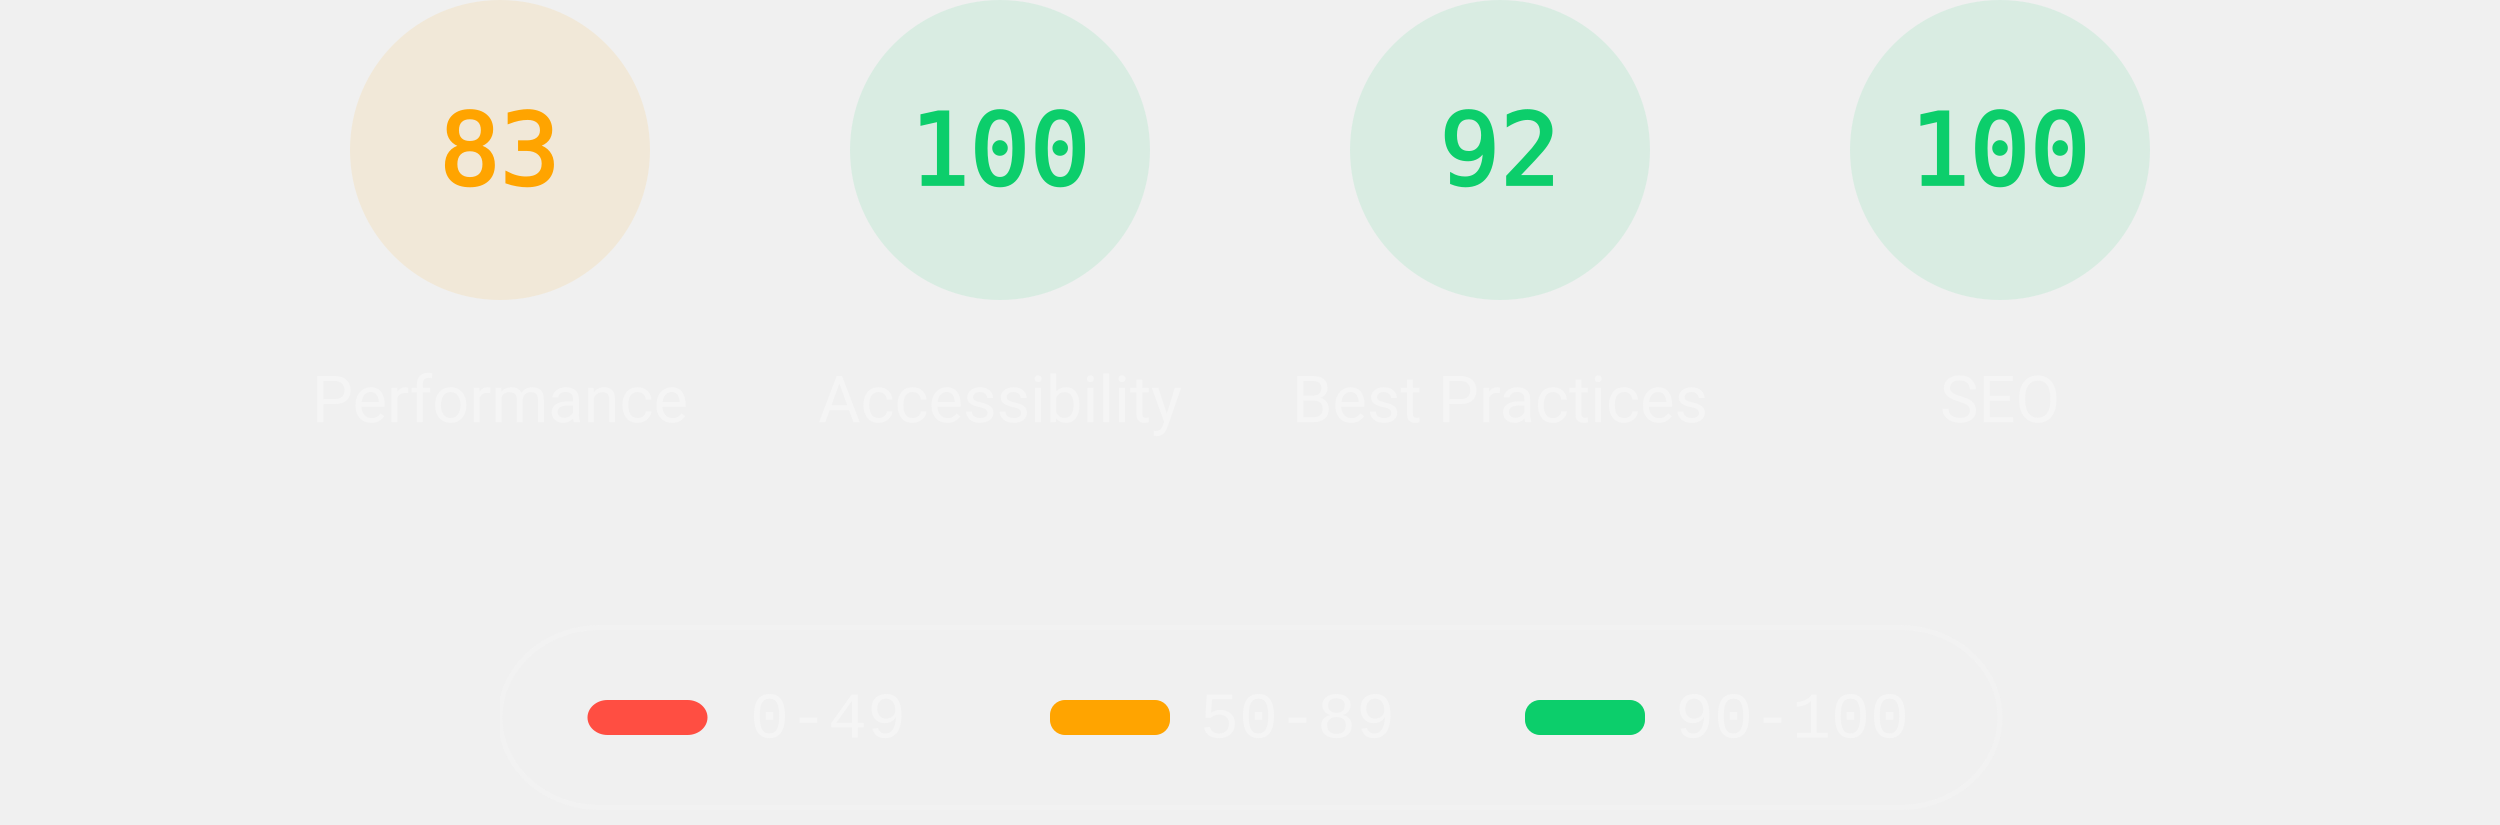
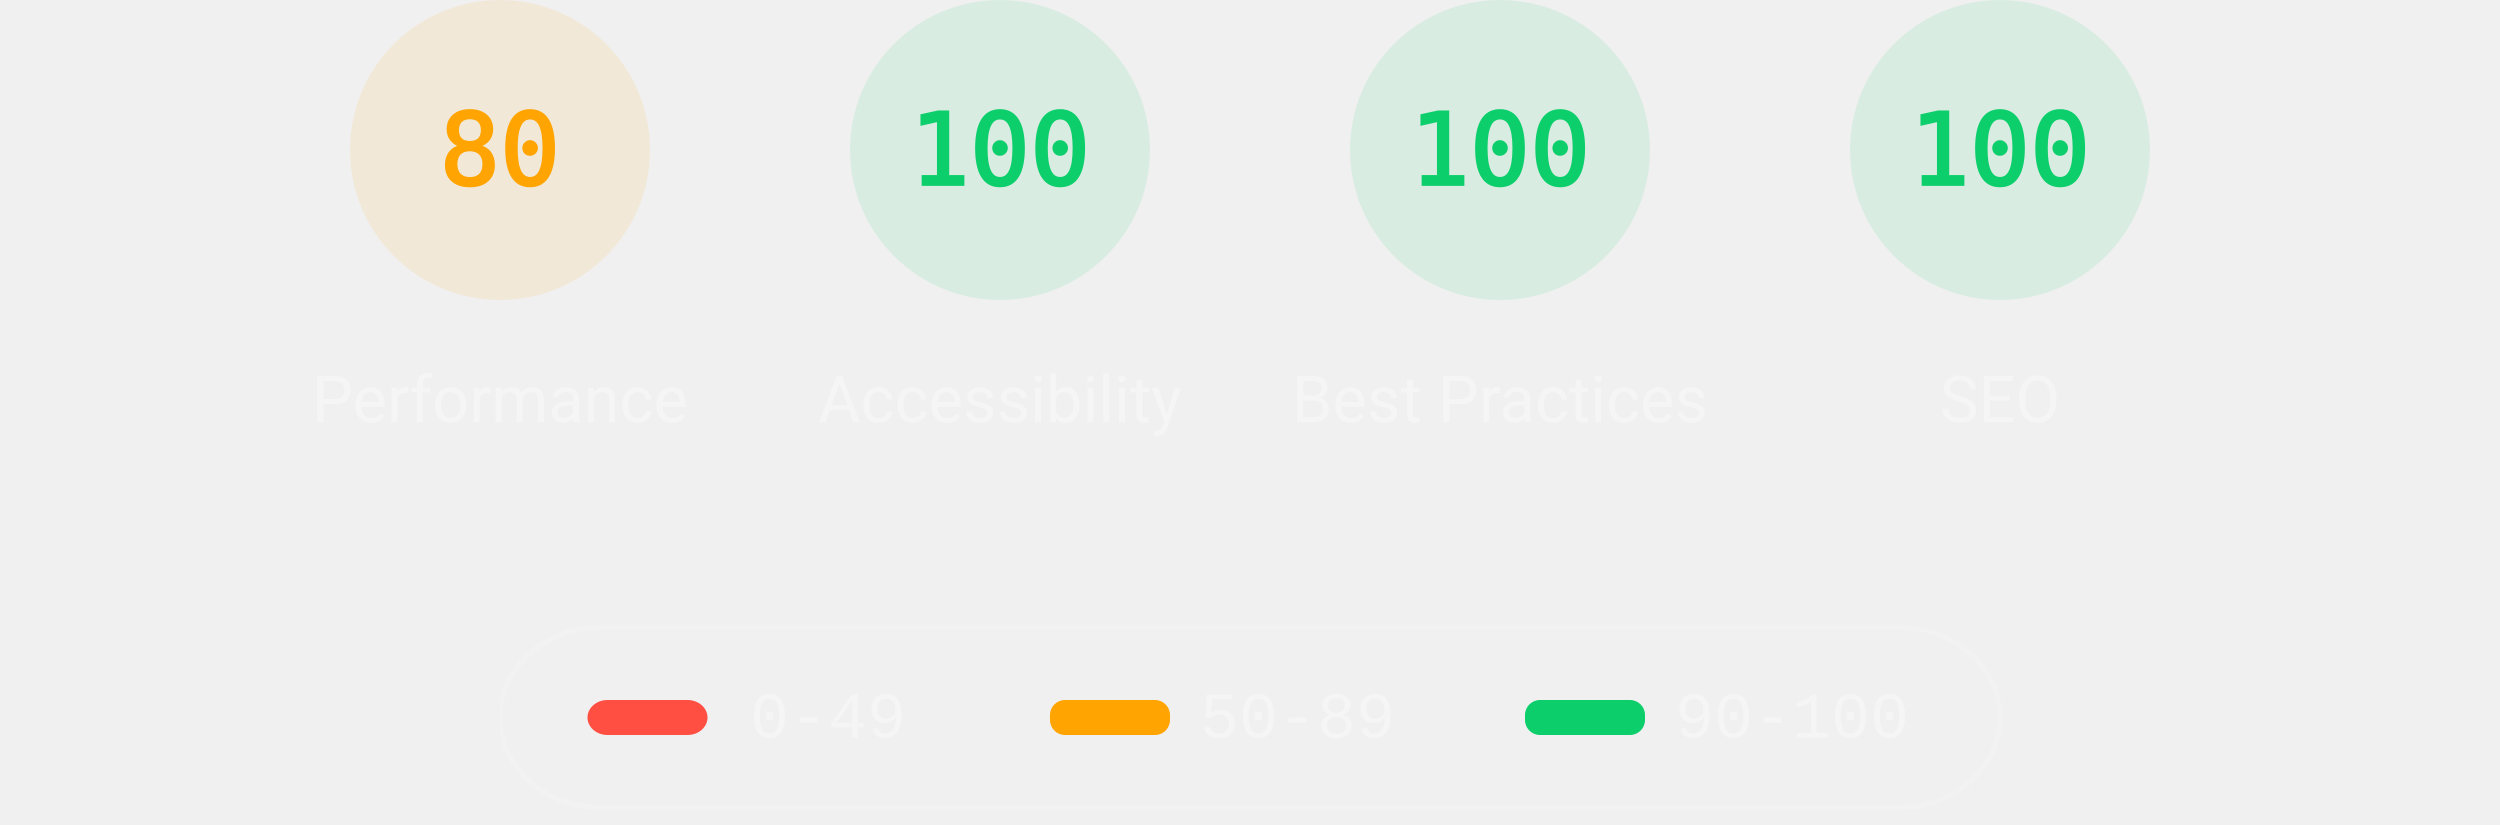
<svg xmlns="http://www.w3.org/2000/svg" class="theme--dark" fill="none" width="1000" height="330">
  <style>
			.gauge-base {
				opacity: 0.1
			}

			.gauge-arc {
				fill: none;
				animation-delay: 250ms;
				stroke-linecap: round;
				transform: rotate(-90deg);
				transform-origin: 100px 60px;
				animation: load-gauge 1s ease forwards
			}

			.guage-text {
				font-size: 40px;
				font-family: monospace;
				text-align: center
			}

			.guage-red {
				color: #ff4e42;
				fill: #ff4e42;
				stroke: #ff4e42
			}
			.guage-orange {
				color: #ffa400;
				fill: #ffa400;
				stroke: #ffa400
			}
			.guage-green {
				color: #0cce6b;
				fill: #0cce6b;
				stroke: #0cce6b
			}
			.theme--agnostic .guage-undefined {
				color: #5c5c5c;
				fill: #5c5c5c;
				stroke: #5c5c5c
			}
			.theme--light .guage-undefined {
				color: #1e1e1e;
				fill: #1e1e1e;
				stroke: #1e1e1e
			}
			.theme--dark .guage-undefined {
				color: #f5f5f5;
				fill: #f5f5f5;
				stroke: #f5f5f5
			}

			.guage-title {
				stroke: none;
				font-size: 26px;
				line-height: 26px;
				font-family: Roboto, Halvetica, Arial, sans-serif
			}
			.metric.guage-title {
				font-family: 'Courier New', Courier, monospace
			}
			.theme--agnostic .guage-title {
				color: #737373;
				fill: #737373
			}
			.theme--light .guage-title {
				color: #212121;
				fill: #212121
			}
			.theme--dark .guage-title {
				color: #f5f5f5;
				fill: #f5f5f5
			}

			@keyframes load-gauge {
				from {
					stroke-dasharray: 0 352.858
				}
			}
			.lh-gauge--pwa__disc {
				fill: #e0e0e0
			}
			.lh-gauge--pwa__logo {
				position: relative;
				fill: #b0b0b0
			}
			.lh-gauge--pwa__invisible {
				display: none
			}
			.lh-gauge--pwa__visible {
				display: inline
			}
			.guage-invisible {
				display: none
			}
			.lh-gauge--pwa__logo--primary-color {
				fill: #304ffe
			}
			.theme--agnostic .lh-gauge--pwa__logo--secondary-color {
				fill: #787878
			}
			.theme--light .lh-gauge--pwa__logo--secondary-color {
				fill: #3d3d3d
			}
			.theme--dark .lh-gauge--pwa__logo--secondary-color {
				fill: #d8b6b6
			}
			.theme--light #svg_2 {
				stroke: #00000022
			}
			.theme--agnostic #svg_2 {
				stroke: #616161
			}
			.theme--light #svg_2 {
				stroke: #00000022
			}
			.theme--dark #svg_2 {
				stroke: #f5f5f566
			}
		</style>
  <svg class="guage-div guage-perf guage-orange" viewBox="0 0 200 200" width="200" height="200" x="100" y="0">
    <circle class="gauge-base" r="56" cx="100" cy="60" stroke-width="8" />
-     <circle class="gauge-arc guage-arc-1" r="56" cx="100" cy="60" stroke-width="8" style="stroke-dasharray: 292.042, 351.858;" />
-     <text class="guage-text" x="100px" y="60px" alignment-baseline="central" dominant-baseline="central" text-anchor="middle">83</text>
+     <circle class="gauge-arc guage-arc-1" r="56" cx="100" cy="60" stroke-width="8" style="stroke-dasharray: 281.486, 351.858;" />
+     <text class="guage-text" x="100px" y="60px" alignment-baseline="central" dominant-baseline="central" text-anchor="middle">80</text>
    <text class="guage-title" x="100px" y="160px" alignment-baseline="central" dominant-baseline="central" text-anchor="middle">Performance</text>
  </svg>
  <svg class="guage-div guage-acc guage-green" viewBox="0 0 200 200" width="200" height="200" x="300" y="0">
    <circle class="gauge-base" r="56" cx="100" cy="60" stroke-width="8" />
    <circle class="gauge-arc guage-arc-2" r="56" cx="100" cy="60" stroke-width="8" style="stroke-dasharray: 351.858, 351.858;" />
    <text class="guage-text" x="100px" y="60px" alignment-baseline="central" dominant-baseline="central" text-anchor="middle">100</text>
    <text class="guage-title" x="100px" y="160px" alignment-baseline="central" dominant-baseline="central" text-anchor="middle">Accessibility</text>
  </svg>
  <svg class="guage-div guage-best guage-green" viewBox="0 0 200 200" width="200" height="200" x="500" y="0">
    <circle class="gauge-base" r="56" cx="100" cy="60" stroke-width="8" />
-     <circle class="gauge-arc guage-arc-3" r="56" cx="100" cy="60" stroke-width="8" style="stroke-dasharray: 323.709, 351.858;" />
-     <text class="guage-text" x="100px" y="60px" alignment-baseline="central" dominant-baseline="central" text-anchor="middle">92</text>
+     <circle class="gauge-arc guage-arc-3" r="56" cx="100" cy="60" stroke-width="8" style="stroke-dasharray: 351.858, 351.858;" />
+     <text class="guage-text" x="100px" y="60px" alignment-baseline="central" dominant-baseline="central" text-anchor="middle">100</text>
    <text class="guage-title" x="100px" y="160px" alignment-baseline="central" dominant-baseline="central" text-anchor="middle">Best Practices</text>
  </svg>
  <svg class="guage-div guage-seo guage-green" viewBox="0 0 200 200" width="200" height="200" x="700" y="0">
    <circle class="gauge-base" r="56" cx="100" cy="60" stroke-width="8" />
    <circle class="gauge-arc guage-arc-4" r="56" cx="100" cy="60" stroke-width="8" style="stroke-dasharray: 351.858, 351.858;" />
    <text class="guage-text" x="100px" y="60px" alignment-baseline="central" dominant-baseline="central" text-anchor="middle">100</text>
    <text class="guage-title" x="100px" y="160px" alignment-baseline="central" dominant-baseline="central" text-anchor="middle">SEO</text>
  </svg>
  <svg class="guage-div guage-pwa guage-invisible" viewBox="0 0 200 200" width="200" height="200" x="900" y="0">
    <svg viewBox="0 0 60 60" width="112" height="112" x="44" y="4">
      <defs>
        <linearGradient id="lh-gauge--pwa__check-circle__gradient-0" x1="50%" y1="0%" x2="50%" y2="100%">
          <stop stop-color="#00C852" offset="0%" />
          <stop stop-color="#009688" offset="100%" />
        </linearGradient>
        <linearGradient id="lh-gauge--pwa__installable__shadow-gradient-0" x1="76.056%" x2="24.111%" y1="82.995%" y2="24.735%">
          <stop stop-color="#A5D6A7" offset="0%" />
          <stop stop-color="#80CBC4" offset="100%" />
        </linearGradient>
        <linearGradient id="lh-gauge--pwa__fast-reliable__shadow-gradient-0" x1="76.056%" y1="82.995%" x2="25.678%" y2="26.493%">
          <stop stop-color="#64B5F6" offset="0%" />
          <stop stop-color="#2979FF" offset="100%" />
        </linearGradient>
        <g id="lh-gauge--pwa__fast-reliable-badge-0">
          <circle fill="#FFFFFF" cx="10" cy="10" r="10" />
          <path fill="#304FFE" d="M10 3.58l5.25 2.34v3.5c0 3.23-2.24 6.26-5.25 7-3.01-.74-5.25-3.77-5.25-7v-3.5L10 3.58zm-.47 10.74l2.76-4.83.03-.07c.04-.08 0-.24-.22-.24h-1.64l.47-3.26h-.47l-2.7 4.77c-.02.01.05-.1-.04.05-.09.16-.1.31.18.31h1.63l-.47 3.27h.47z" />
        </g>
        <g id="lh-gauge--pwa__installable-badge-0">
          <circle fill="#FFFFFF" cx="10" cy="10" r="10" />
          <path fill="#009688" d="M10 4.167A5.835 5.835 0 0 0 4.167 10 5.835 5.835 0 0 0 10 15.833 5.835 5.835 0 0 0 15.833 10 5.835 5.835 0 0 0 10 4.167zm2.917 6.416h-2.334v2.334H9.417v-2.334H7.083V9.417h2.334V7.083h1.166v2.334h2.334v1.166z" />
        </g>
      </defs>
      <g stroke="none" fill-rule="nonzero">
        <circle class="lh-gauge--pwa__disc" cx="30" cy="30" r="30" />
        <g class="lh-gauge--pwa__logo">
          <path d="M35.66 19.39l.7-1.75h2L37.4 15 38.6 12l3.4 9h-2.51l-.58-1.61z" />
          <path d="M33.52 21l3.65-9h-2.42l-2.5 5.82L30.5 12h-1.86l-1.9 5.82-1.35-2.65-1.21 3.72L25.4 21h2.38l1.72-5.2 1.64 5.2z" />
          <path fill-rule="nonzero" d="M20.3 17.91h1.48c.45 0 .85-.05 1.2-.15l.39-1.18 1.07-3.3a2.64 2.64 0 0 0-.28-.37c-.55-.6-1.36-.91-2.42-.91H18v9h2.3V17.9zm1.96-3.84c.22.22.33.5.33.87 0 .36-.1.65-.29.87-.2.23-.59.35-1.15.35h-.86v-2.41h.87c.52 0 .89.1 1.1.32z" />
        </g>
        <rect class="lh-gauge--pwa__component lh-gauge--pwa__na-line lh-gauge--pwa__invisible" fill="#FFFFFF" x="20" y="32" width="20" height="4" rx="2" />
        <g class="lh-gauge--pwa__component lh-gauge--pwa__fast-reliable-badge lh-gauge--pwa__invisible" transform="translate(20, 29)">
          <path fill="url(#lh-gauge--pwa__fast-reliable__shadow-gradient-0)" d="M33.63 19.49A30 30 0 0 1 16.2 30.36L3 17.14 17.14 3l16.49 16.49z" />
          <use href="#lh-gauge--pwa__fast-reliable-badge-0" />
        </g>
        <g class="lh-gauge--pwa__component lh-gauge--pwa__installable-badge lh-gauge--pwa__invisible" transform="translate(20, 29)">
          <path fill="url(#lh-gauge--pwa__installable__shadow-gradient-0)" d="M33.629 19.487c-4.272 5.453-10.391 9.39-17.415 10.869L3 17.142 17.142 3 33.63 19.487z" />
          <use href="#lh-gauge--pwa__installable-badge-0" />
        </g>
        <g class="lh-gauge--pwa__component lh-gauge--pwa__fast-reliable-installable-badges lh-gauge--pwa__invisible">
          <g transform="translate(8, 29)">
            <path fill="url(#lh-gauge--pwa__fast-reliable__shadow-gradient-0)" d="M16.321 30.463L3 17.143 17.142 3l22.365 22.365A29.864 29.864 0 0 1 22 31c-1.942 0-3.84-.184-5.679-.537z" />
            <use href="#lh-gauge--pwa__fast-reliable-badge-0" />
          </g>
          <g transform="translate(32, 29)">
            <path fill="url(#lh-gauge--pwa__installable__shadow-gradient-0)" d="M25.982 11.84a30.107 30.107 0 0 1-13.08 15.203L3 17.143 17.142 3l8.84 8.84z" />
            <use href="#lh-gauge--pwa__installable-badge-0" />
          </g>
        </g>
        <g class="lh-gauge--pwa__component lh-gauge--pwa__check-circle lh-gauge--pwa__invisible" transform="translate(18, 28)">
          <circle fill="#FFFFFF" cx="12" cy="12" r="12" />
          <path fill="url(#lh-gauge--pwa__check-circle__gradient-0)" d="M12 2a10 10 0 1 0 0 20 10 10 0 0 0 0-20zm-2 15l-5-5 1.41-1.41L10 14.17l7.59-7.59L19 8l-9 9z" />
        </g>
      </g>
    </svg>
    <text class="guage-title" y="160px" alignment-baseline="central" dominant-baseline="central" text-anchor="middle">
      <tspan x="100px" dy="-6px">Progressive</tspan>
      <tspan x="100px" dy="30px">Web App</tspan>
    </text>
  </svg>
  <svg width="604" height="76" x="200" y="250">
    <g>
      <rect fill="none" id="canvas_background" height="80" width="604" y="-1" x="-1" />
      <g display="none" overflow="visible" y="0" x="0" height="100%" width="100%" id="canvasGrid">
        <rect fill="url(#gridpattern)" stroke-width="0" y="0" x="0" height="100%" width="100%" />
      </g>
    </g>
    <g>
      <rect fill-opacity="0" stroke-width="2" rx="40" id="svg_2" height="72" width="600" y="1" x="0" fill="#000000" />
      <rect stroke="#000" rx="8" id="svg_3" height="14" width="48" y="30" x="35" stroke-opacity="null" stroke-width="0" fill="#ff4e42" />
      <rect stroke="#000" rx="6" id="svg_4" height="14" width="48" y="30" x="220" stroke-opacity="null" stroke-width="0" fill="#ffa400" />
      <rect stroke="#000" rx="6" id="svg_5" height="14" width="48" y="30" x="410" stroke-opacity="null" stroke-width="0" fill="#0cce6b" />
      <text class="metric guage-title" xml:space="preserve" text-anchor="start" font-size="26" id="svg_6" y="45" x="100" stroke-opacity="null" stroke-width="0" stroke="#000">0-49</text>
      <text class="metric guage-title" xml:space="preserve" text-anchor="start" font-size="26" id="svg_7" y="45" x="280" stroke-opacity="null" stroke-width="0" stroke="#000">50-89</text>
      <text class="metric guage-title" xml:space="preserve" text-anchor="start" font-size="26" id="svg_8" y="45" x="470" stroke-opacity="null" stroke-width="0" stroke="#000">90-100</text>
    </g>
  </svg>
</svg>
